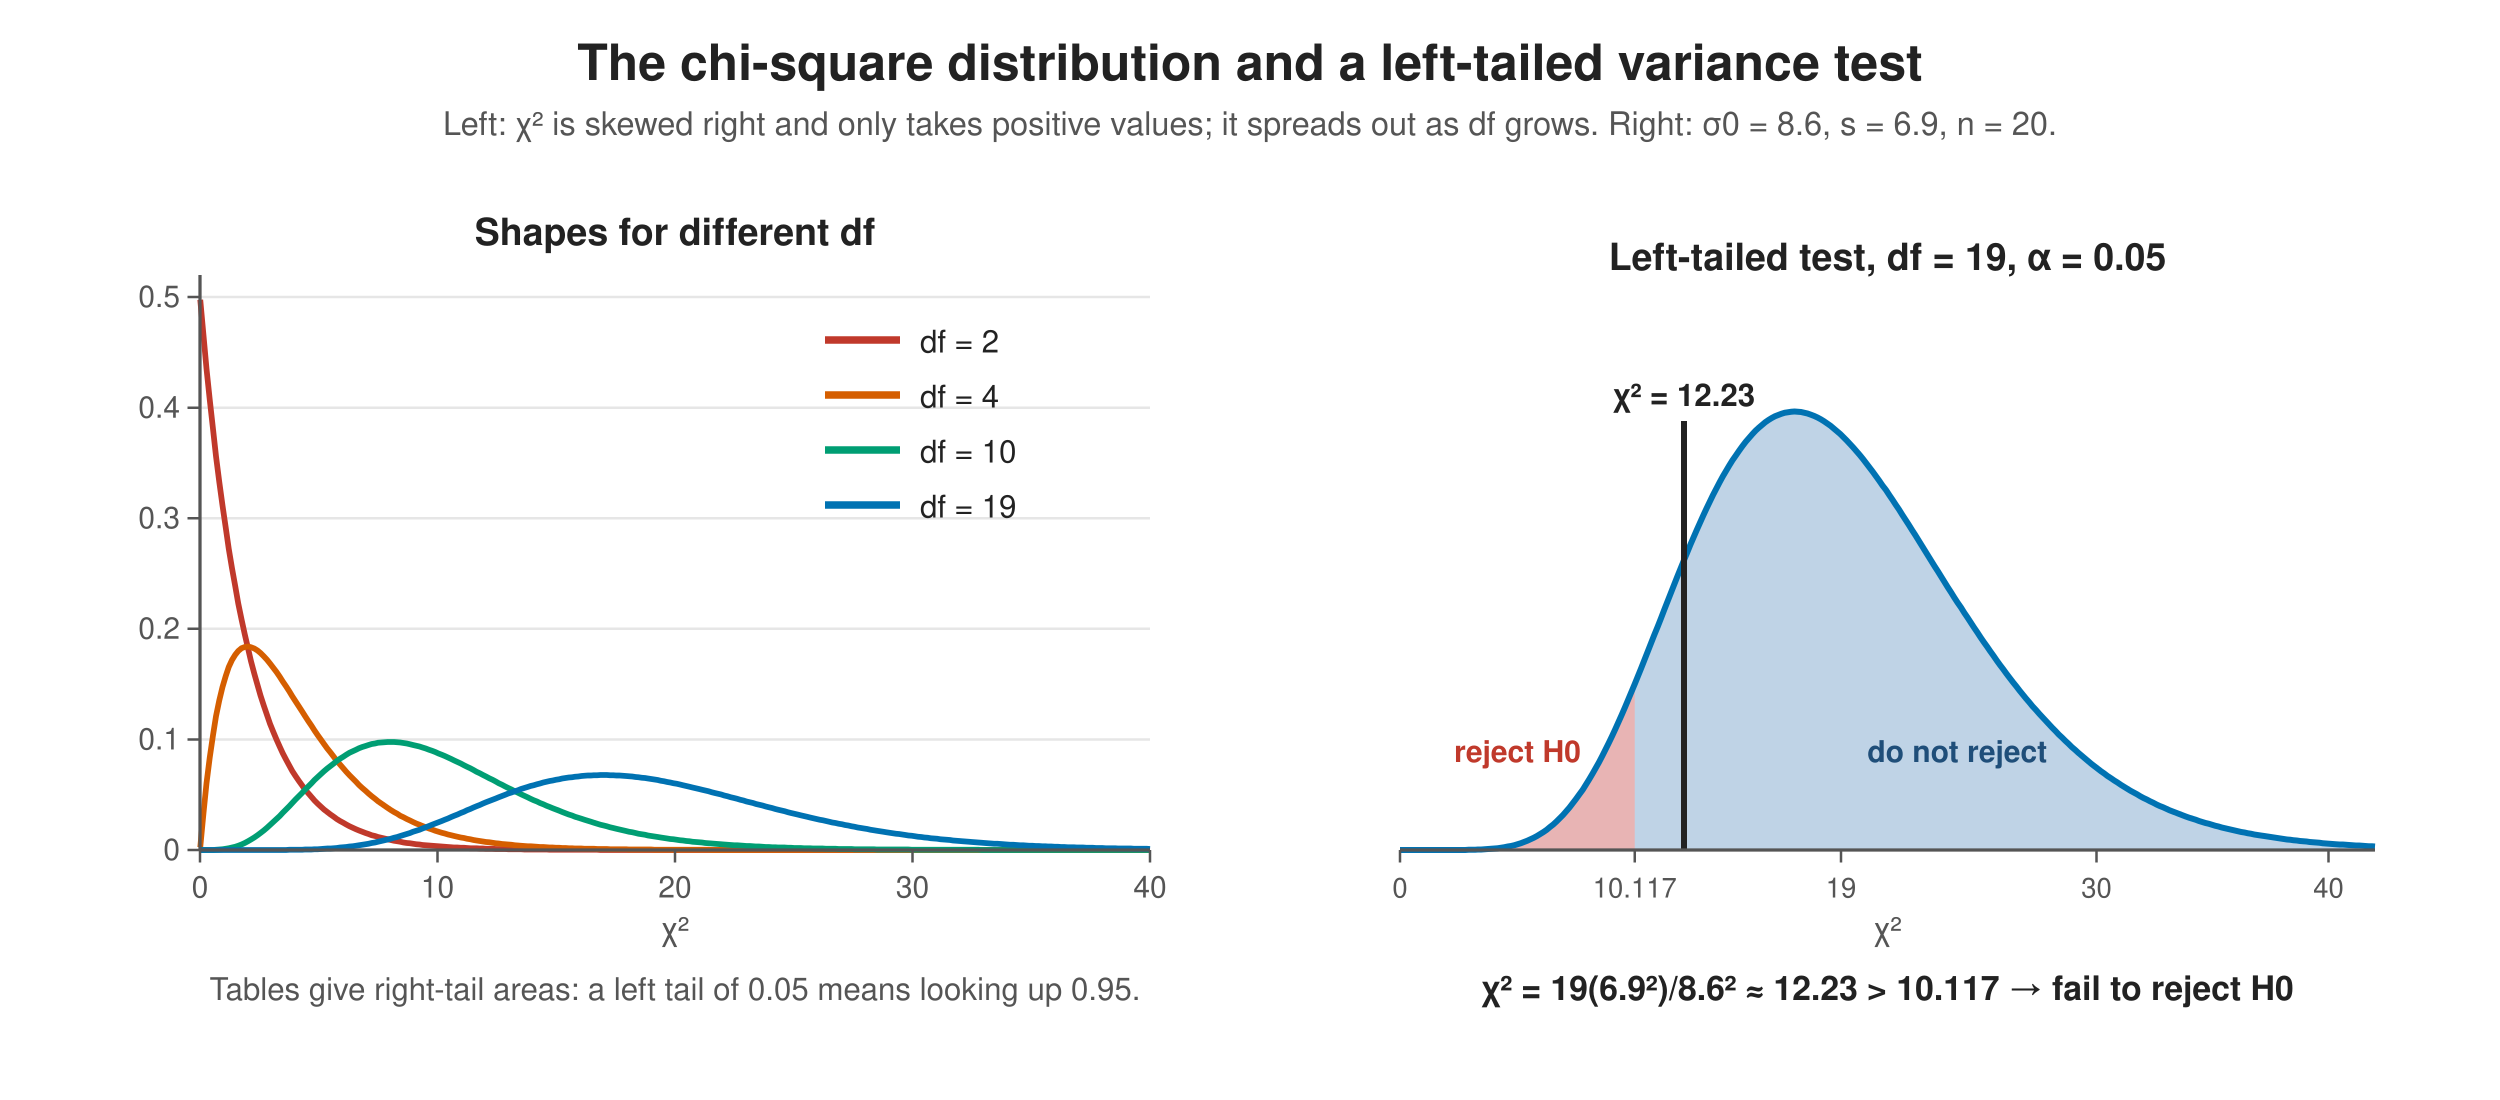
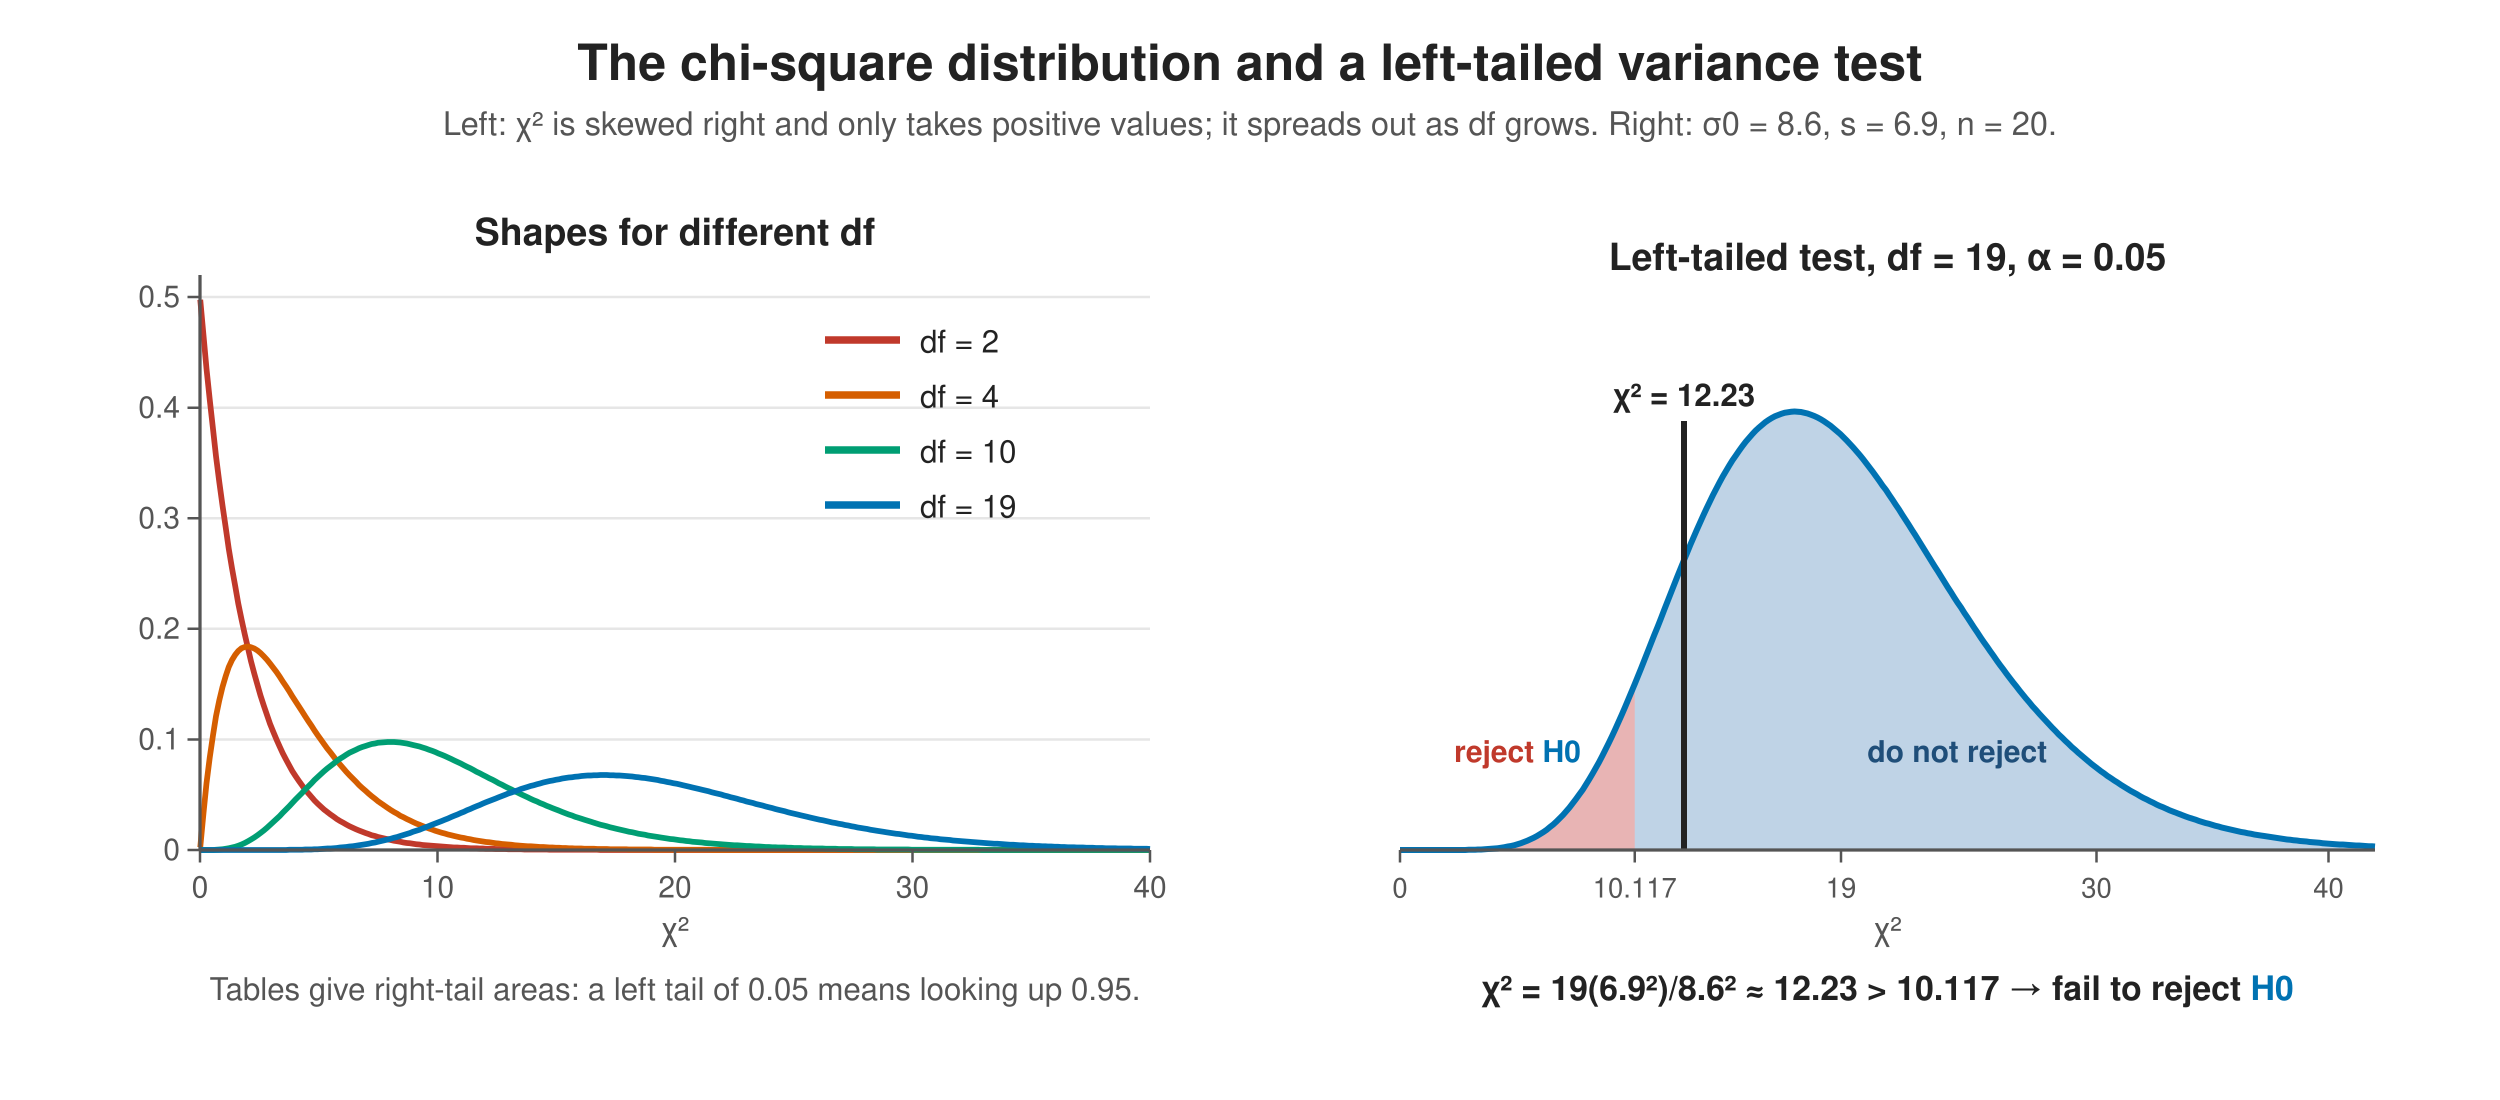
<svg xmlns="http://www.w3.org/2000/svg" width="1000" height="440" viewBox="0 0 1000 440" font-family="Helvetica, Arial, sans-serif">
  <rect width="100%" height="100%" fill="#ffffff" />
  <text x="500.0" y="32.0" font-size="20" fill="#222222" text-anchor="middle" font-weight="bold">The chi-square distribution and a left-tailed variance test</text>
  <text x="500.0" y="54.0" font-size="13" fill="#555555" text-anchor="middle">Left: χ² is skewed right and only takes positive values; it spreads out as df grows. Right: σ0 = 8.6, s = 6.9, n = 20.</text>
  <line x1="80.0" y1="340.0" x2="460.0" y2="340.0" stroke="#E6E6E6" stroke-width="1" fill="none" />
  <line x1="80.0" y1="295.8" x2="460.0" y2="295.8" stroke="#E6E6E6" stroke-width="1" fill="none" />
  <line x1="80.0" y1="251.5" x2="460.0" y2="251.5" stroke="#E6E6E6" stroke-width="1" fill="none" />
  <line x1="80.0" y1="207.3" x2="460.0" y2="207.3" stroke="#E6E6E6" stroke-width="1" fill="none" />
  <line x1="80.0" y1="163.1" x2="460.0" y2="163.1" stroke="#E6E6E6" stroke-width="1" fill="none" />
  <line x1="80.0" y1="118.8" x2="460.0" y2="118.8" stroke="#E6E6E6" stroke-width="1" fill="none" />
  <text x="270.0" y="98.0" font-size="15" fill="#222222" text-anchor="middle" font-weight="bold">Shapes for different df</text>
  <polyline points="80.1,119.9 81.4,134.2 82.6,147.5 83.9,159.9 85.2,171.6 86.4,182.5 87.7,192.7 89.0,202.2 90.3,211.1 91.5,219.5 92.8,227.3 94.1,234.5 95.3,241.4 96.6,247.7 97.9,253.7 99.2,259.3 100.4,264.5 101.7,269.4 103.0,274.0 104.2,278.2 105.5,282.2 106.8,286.0 108.0,289.5 109.3,292.7 110.6,295.8 111.9,298.7 113.1,301.3 114.4,303.8 115.7,306.2 116.9,308.4 118.2,310.4 119.5,312.3 120.8,314.1 122.0,315.8 123.3,317.3 124.6,318.8 125.8,320.2 127.1,321.5 128.4,322.7 129.6,323.8 130.9,324.8 132.2,325.8 133.5,326.7 134.7,327.6 136.0,328.4 137.3,329.1 138.5,329.8 139.8,330.5 141.1,331.1 142.4,331.7 143.6,332.2 144.9,332.7 146.2,333.2 147.4,333.6 148.7,334.1 150.0,334.4 151.2,334.8 152.5,335.1 153.8,335.4 155.1,335.7 156.3,336.0 157.6,336.3 158.9,336.5 160.1,336.7 161.4,337.0 162.7,337.2 164.0,337.3 165.2,337.5 166.5,337.7 167.8,337.8 169.0,338.0 170.3,338.1 171.6,338.2 172.8,338.3 174.1,338.4 175.4,338.5 176.7,338.6 177.9,338.7 179.2,338.8 180.5,338.9 181.7,339.0 183.0,339.0 184.3,339.1 185.6,339.1 186.8,339.2 188.1,339.3 189.4,339.3 190.6,339.3 191.9,339.4 193.2,339.4 194.4,339.5 195.7,339.5 197.0,339.5 198.3,339.6 199.5,339.6 200.8,339.6 202.1,339.6 203.3,339.7 204.6,339.7 205.9,339.7 207.2,339.7 208.4,339.7 209.7,339.8 211.0,339.8 212.2,339.8 213.5,339.8 214.8,339.8 216.0,339.8 217.3,339.8 218.6,339.8 219.9,339.9 221.1,339.9 222.4,339.9 223.7,339.9 224.9,339.9 226.2,339.9 227.5,339.9 228.8,339.9 230.0,339.9 231.3,339.9 232.6,339.9 233.8,339.9 235.1,339.9 236.4,339.9 237.6,339.9 238.9,339.9 240.2,340.0 241.5,340.0 242.7,340.0 244.0,340.0 245.3,340.0 246.5,340.0 247.8,340.0 249.1,340.0 250.4,340.0 251.6,340.0 252.9,340.0 254.2,340.0 255.4,340.0 256.7,340.0 258.0,340.0 259.2,340.0 260.5,340.0 261.8,340.0 263.1,340.0 264.3,340.0 265.6,340.0 266.9,340.0 268.1,340.0 269.4,340.0 270.7,340.0 272.0,340.0 273.2,340.0 274.5,340.0 275.8,340.0 277.0,340.0 278.3,340.0 279.6,340.0 280.8,340.0 282.1,340.0 283.4,340.0 284.7,340.0 285.9,340.0 287.2,340.0 288.5,340.0 289.7,340.0 291.0,340.0 292.3,340.0 293.6,340.0 294.8,340.0 296.1,340.0 297.4,340.0 298.6,340.0 299.9,340.0 301.2,340.0 302.4,340.0 303.7,340.0 305.0,340.0 306.3,340.0 307.5,340.0 308.8,340.0 310.1,340.0 311.3,340.0 312.6,340.0 313.9,340.0 315.2,340.0 316.4,340.0 317.7,340.0 319.0,340.0 320.2,340.0 321.5,340.0 322.8,340.0 324.0,340.0 325.3,340.0 326.6,340.0 327.9,340.0 329.1,340.0 330.4,340.0 331.7,340.0 332.9,340.0 334.2,340.0 335.5,340.0 336.8,340.0 338.0,340.0 339.3,340.0 340.6,340.0 341.8,340.0 343.1,340.0 344.4,340.0 345.6,340.0 346.9,340.0 348.2,340.0 349.5,340.0 350.7,340.0 352.0,340.0 353.3,340.0 354.5,340.0 355.8,340.0 357.1,340.0 358.4,340.0 359.6,340.0 360.9,340.0 362.2,340.0 363.4,340.0 364.7,340.0 366.0,340.0 367.2,340.0 368.5,340.0 369.8,340.0 371.1,340.0 372.3,340.0 373.6,340.0 374.9,340.0 376.1,340.0 377.4,340.0 378.7,340.0 380.0,340.0 381.2,340.0 382.5,340.0 383.8,340.0 385.0,340.0 386.3,340.0 387.6,340.0 388.8,340.0 390.1,340.0 391.4,340.0 392.7,340.0 393.9,340.0 395.2,340.0 396.5,340.0 397.7,340.0 399.0,340.0 400.3,340.0 401.6,340.0 402.8,340.0 404.1,340.0 405.4,340.0 406.6,340.0 407.9,340.0 409.2,340.0 410.4,340.0 411.7,340.0 413.0,340.0 414.3,340.0 415.5,340.0 416.8,340.0 418.1,340.0 419.3,340.0 420.6,340.0 421.9,340.0 423.2,340.0 424.4,340.0 425.7,340.0 427.0,340.0 428.2,340.0 429.5,340.0 430.8,340.0 432.0,340.0 433.3,340.0 434.6,340.0 435.9,340.0 437.1,340.0 438.4,340.0 439.7,340.0 440.9,340.0 442.2,340.0 443.5,340.0 444.8,340.0 446.0,340.0 447.3,340.0 448.6,340.0 449.8,340.0 451.1,340.0 452.4,340.0 453.6,340.0 454.9,340.0 456.2,340.0 457.5,340.0 458.7,340.0 460.0,340.0" stroke="#C0392B" stroke-width="2.3" fill="none" />
  <polyline points="80.1,338.9 81.4,325.2 82.6,313.3 83.9,303.0 85.2,294.1 86.4,286.5 87.7,280.2 89.0,274.8 90.3,270.4 91.5,266.8 92.8,264.0 94.1,261.9 95.3,260.4 96.6,259.3 97.9,258.8 99.2,258.6 100.4,258.9 101.7,259.4 103.0,260.2 104.2,261.2 105.5,262.5 106.8,263.9 108.0,265.4 109.3,267.1 110.6,268.8 111.9,270.7 113.1,272.6 114.4,274.5 115.7,276.5 116.9,278.5 118.2,280.5 119.5,282.5 120.8,284.5 122.0,286.4 123.3,288.4 124.6,290.3 125.8,292.2 127.1,294.1 128.4,295.9 129.6,297.6 130.9,299.4 132.2,301.0 133.5,302.7 134.7,304.3 136.0,305.8 137.3,307.3 138.5,308.7 139.8,310.1 141.1,311.4 142.4,312.7 143.6,314.0 144.9,315.2 146.2,316.3 147.4,317.4 148.7,318.5 150.0,319.5 151.2,320.5 152.5,321.4 153.8,322.3 155.1,323.2 156.3,324.0 157.6,324.8 158.9,325.5 160.1,326.3 161.4,326.9 162.7,327.6 164.0,328.2 165.2,328.8 166.5,329.4 167.8,329.9 169.0,330.4 170.3,330.9 171.6,331.4 172.8,331.8 174.1,332.3 175.4,332.7 176.7,333.1 177.9,333.4 179.2,333.8 180.5,334.1 181.7,334.4 183.0,334.7 184.3,335.0 185.6,335.2 186.8,335.5 188.1,335.7 189.4,336.0 190.6,336.2 191.9,336.4 193.2,336.6 194.4,336.8 195.7,336.9 197.0,337.1 198.3,337.3 199.5,337.4 200.8,337.6 202.1,337.7 203.3,337.8 204.6,337.9 205.9,338.1 207.2,338.2 208.4,338.3 209.7,338.4 211.0,338.5 212.2,338.5 213.5,338.6 214.8,338.7 216.0,338.8 217.3,338.8 218.6,338.9 219.9,339.0 221.1,339.0 222.4,339.1 223.7,339.1 224.9,339.2 226.2,339.2 227.5,339.3 228.8,339.3 230.0,339.4 231.3,339.4 232.6,339.4 233.8,339.5 235.1,339.5 236.4,339.5 237.6,339.5 238.9,339.6 240.2,339.6 241.5,339.6 242.7,339.6 244.0,339.7 245.3,339.7 246.5,339.7 247.8,339.7 249.1,339.7 250.4,339.7 251.6,339.8 252.9,339.8 254.2,339.8 255.4,339.8 256.7,339.8 258.0,339.8 259.2,339.8 260.5,339.8 261.8,339.9 263.1,339.9 264.3,339.9 265.6,339.9 266.9,339.9 268.1,339.9 269.4,339.9 270.7,339.9 272.0,339.9 273.2,339.9 274.5,339.9 275.8,339.9 277.0,339.9 278.3,339.9 279.6,339.9 280.8,339.9 282.1,339.9 283.4,339.9 284.7,340.0 285.9,340.0 287.2,340.0 288.5,340.0 289.7,340.0 291.0,340.0 292.3,340.0 293.6,340.0 294.8,340.0 296.1,340.0 297.4,340.0 298.6,340.0 299.9,340.0 301.2,340.0 302.4,340.0 303.7,340.0 305.0,340.0 306.3,340.0 307.5,340.0 308.8,340.0 310.1,340.0 311.3,340.0 312.6,340.0 313.9,340.0 315.2,340.0 316.4,340.0 317.7,340.0 319.0,340.0 320.2,340.0 321.5,340.0 322.8,340.0 324.0,340.0 325.3,340.0 326.6,340.0 327.9,340.0 329.1,340.0 330.4,340.0 331.7,340.0 332.9,340.0 334.2,340.0 335.5,340.0 336.8,340.0 338.0,340.0 339.3,340.0 340.6,340.0 341.8,340.0 343.1,340.0 344.4,340.0 345.6,340.0 346.9,340.0 348.2,340.0 349.5,340.0 350.7,340.0 352.0,340.0 353.3,340.0 354.5,340.0 355.8,340.0 357.1,340.0 358.4,340.0 359.6,340.0 360.9,340.0 362.2,340.0 363.4,340.0 364.7,340.0 366.0,340.0 367.2,340.0 368.5,340.0 369.8,340.0 371.1,340.0 372.3,340.0 373.6,340.0 374.9,340.0 376.1,340.0 377.4,340.0 378.7,340.0 380.0,340.0 381.2,340.0 382.5,340.0 383.8,340.0 385.0,340.0 386.3,340.0 387.6,340.0 388.8,340.0 390.1,340.0 391.4,340.0 392.7,340.0 393.9,340.0 395.2,340.0 396.5,340.0 397.7,340.0 399.0,340.0 400.3,340.0 401.6,340.0 402.8,340.0 404.1,340.0 405.4,340.0 406.6,340.0 407.9,340.0 409.2,340.0 410.4,340.0 411.7,340.0 413.0,340.0 414.3,340.0 415.5,340.0 416.8,340.0 418.1,340.0 419.3,340.0 420.6,340.0 421.9,340.0 423.2,340.0 424.4,340.0 425.7,340.0 427.0,340.0 428.2,340.0 429.5,340.0 430.8,340.0 432.0,340.0 433.3,340.0 434.6,340.0 435.9,340.0 437.1,340.0 438.4,340.0 439.7,340.0 440.9,340.0 442.2,340.0 443.5,340.0 444.8,340.0 446.0,340.0 447.3,340.0 448.6,340.0 449.8,340.0 451.1,340.0 452.4,340.0 453.6,340.0 454.9,340.0 456.2,340.0 457.5,340.0 458.7,340.0 460.0,340.0" stroke="#D55E00" stroke-width="2.3" fill="none" />
  <polyline points="80.1,340.0 81.4,340.0 82.6,340.0 83.9,340.0 85.2,340.0 86.4,339.9 87.7,339.8 89.0,339.7 90.3,339.5 91.5,339.3 92.8,339.0 94.1,338.7 95.3,338.3 96.6,337.8 97.9,337.2 99.2,336.5 100.4,335.8 101.7,335.0 103.0,334.1 104.2,333.2 105.5,332.2 106.8,331.1 108.0,330.0 109.3,328.8 110.6,327.6 111.9,326.4 113.1,325.1 114.4,323.8 115.7,322.5 116.9,321.2 118.2,319.8 119.5,318.5 120.8,317.2 122.0,315.9 123.3,314.6 124.6,313.3 125.8,312.0 127.1,310.8 128.4,309.6 129.6,308.5 130.9,307.4 132.2,306.4 133.5,305.4 134.7,304.4 136.0,303.5 137.3,302.7 138.5,301.9 139.8,301.1 141.1,300.5 142.4,299.9 143.6,299.3 144.9,298.8 146.2,298.4 147.4,298.0 148.7,297.6 150.0,297.4 151.2,297.1 152.5,297.0 153.8,296.9 155.1,296.8 156.3,296.8 157.6,296.8 158.9,296.9 160.1,297.0 161.4,297.2 162.7,297.4 164.0,297.7 165.2,298.0 166.5,298.3 167.8,298.6 169.0,299.0 170.3,299.4 171.6,299.9 172.8,300.3 174.1,300.8 175.4,301.4 176.7,301.9 177.9,302.4 179.2,303.0 180.5,303.6 181.7,304.2 183.0,304.8 184.3,305.4 185.6,306.1 186.8,306.7 188.1,307.3 189.4,308.0 190.6,308.7 191.9,309.3 193.2,310.0 194.4,310.6 195.7,311.3 197.0,311.9 198.3,312.6 199.5,313.3 200.8,313.9 202.1,314.6 203.3,315.2 204.6,315.8 205.9,316.5 207.2,317.1 208.4,317.7 209.7,318.3 211.0,318.9 212.2,319.5 213.5,320.1 214.8,320.6 216.0,321.2 217.3,321.7 218.6,322.3 219.9,322.8 221.1,323.3 222.4,323.8 223.7,324.3 224.9,324.8 226.2,325.3 227.5,325.8 228.8,326.2 230.0,326.7 231.3,327.1 232.6,327.5 233.8,327.9 235.1,328.3 236.4,328.7 237.6,329.1 238.9,329.5 240.2,329.9 241.5,330.2 242.7,330.5 244.0,330.9 245.3,331.2 246.5,331.5 247.8,331.8 249.1,332.1 250.4,332.4 251.6,332.7 252.9,332.9 254.2,333.2 255.4,333.5 256.7,333.7 258.0,333.9 259.2,334.2 260.5,334.4 261.8,334.6 263.1,334.8 264.3,335.0 265.6,335.2 266.9,335.4 268.1,335.6 269.4,335.7 270.7,335.9 272.0,336.1 273.2,336.2 274.5,336.4 275.8,336.5 277.0,336.7 278.3,336.8 279.6,336.9 280.8,337.0 282.1,337.2 283.4,337.3 284.7,337.4 285.9,337.5 287.2,337.6 288.5,337.7 289.7,337.8 291.0,337.9 292.3,338.0 293.6,338.1 294.8,338.1 296.1,338.2 297.4,338.3 298.6,338.4 299.9,338.4 301.2,338.5 302.4,338.6 303.7,338.6 305.0,338.7 306.3,338.8 307.5,338.8 308.8,338.9 310.1,338.9 311.3,339.0 312.6,339.0 313.9,339.0 315.2,339.1 316.4,339.1 317.7,339.2 319.0,339.2 320.2,339.2 321.5,339.3 322.8,339.3 324.0,339.3 325.3,339.4 326.6,339.4 327.9,339.4 329.1,339.4 330.4,339.5 331.7,339.5 332.9,339.5 334.2,339.5 335.5,339.6 336.8,339.6 338.0,339.6 339.3,339.6 340.6,339.6 341.8,339.7 343.1,339.7 344.4,339.7 345.6,339.7 346.9,339.7 348.2,339.7 349.5,339.7 350.7,339.8 352.0,339.8 353.3,339.8 354.5,339.8 355.8,339.8 357.1,339.8 358.4,339.8 359.6,339.8 360.9,339.8 362.2,339.8 363.4,339.8 364.7,339.9 366.0,339.9 367.2,339.9 368.5,339.9 369.8,339.9 371.1,339.9 372.3,339.9 373.6,339.9 374.9,339.9 376.1,339.9 377.4,339.9 378.7,339.9 380.0,339.9 381.2,339.9 382.5,339.9 383.8,339.9 385.0,339.9 386.3,339.9 387.6,339.9 388.8,339.9 390.1,339.9 391.4,339.9 392.7,340.0 393.9,340.0 395.2,340.0 396.5,340.0 397.7,340.0 399.0,340.0 400.3,340.0 401.6,340.0 402.8,340.0 404.1,340.0 405.4,340.0 406.6,340.0 407.9,340.0 409.2,340.0 410.4,340.0 411.7,340.0 413.0,340.0 414.3,340.0 415.5,340.0 416.8,340.0 418.1,340.0 419.3,340.0 420.6,340.0 421.9,340.0 423.2,340.0 424.4,340.0 425.7,340.0 427.0,340.0 428.2,340.0 429.5,340.0 430.8,340.0 432.0,340.0 433.3,340.0 434.6,340.0 435.9,340.0 437.1,340.0 438.4,340.0 439.7,340.0 440.9,340.0 442.2,340.0 443.5,340.0 444.8,340.0 446.0,340.0 447.3,340.0 448.6,340.0 449.8,340.0 451.1,340.0 452.4,340.0 453.6,340.0 454.9,340.0 456.2,340.0 457.5,340.0 458.7,340.0 460.0,340.0" stroke="#009E73" stroke-width="2.3" fill="none" />
  <polyline points="80.1,340.0 81.4,340.0 82.6,340.0 83.9,340.0 85.2,340.0 86.4,340.0 87.7,340.0 89.0,340.0 90.3,340.0 91.5,340.0 92.8,340.0 94.1,340.0 95.3,340.0 96.6,340.0 97.9,340.0 99.2,340.0 100.4,340.0 101.7,340.0 103.0,340.0 104.2,340.0 105.5,340.0 106.8,340.0 108.0,340.0 109.3,340.0 110.6,340.0 111.9,340.0 113.1,340.0 114.4,340.0 115.7,339.9 116.9,339.9 118.2,339.9 119.5,339.9 120.8,339.9 122.0,339.8 123.3,339.8 124.6,339.8 125.8,339.7 127.1,339.7 128.4,339.6 129.6,339.5 130.9,339.4 132.2,339.4 133.5,339.3 134.7,339.2 136.0,339.0 137.3,338.9 138.5,338.8 139.8,338.6 141.1,338.5 142.4,338.3 143.6,338.1 144.9,337.9 146.2,337.7 147.4,337.5 148.7,337.2 150.0,337.0 151.2,336.7 152.5,336.4 153.8,336.1 155.1,335.8 156.3,335.5 157.6,335.1 158.9,334.8 160.1,334.4 161.4,334.0 162.7,333.6 164.0,333.2 165.2,332.7 166.5,332.3 167.8,331.9 169.0,331.4 170.3,330.9 171.6,330.4 172.8,329.9 174.1,329.4 175.4,328.9 176.7,328.4 177.9,327.9 179.2,327.4 180.5,326.8 181.7,326.3 183.0,325.8 184.3,325.2 185.6,324.7 186.8,324.1 188.1,323.6 189.4,323.0 190.6,322.5 191.9,322.0 193.2,321.4 194.4,320.9 195.7,320.4 197.0,319.9 198.3,319.4 199.5,318.9 200.8,318.4 202.1,317.9 203.3,317.4 204.6,317.0 205.9,316.5 207.2,316.1 208.4,315.6 209.7,315.2 211.0,314.8 212.2,314.4 213.5,314.1 214.8,313.7 216.0,313.4 217.3,313.0 218.6,312.7 219.9,312.4 221.1,312.2 222.4,311.9 223.7,311.7 224.9,311.4 226.2,311.2 227.5,311.0 228.8,310.9 230.0,310.7 231.3,310.6 232.6,310.4 233.8,310.3 235.1,310.2 236.4,310.2 237.6,310.1 238.9,310.1 240.2,310.0 241.5,310.0 242.7,310.0 244.0,310.1 245.3,310.1 246.5,310.2 247.8,310.2 249.1,310.3 250.4,310.4 251.6,310.5 252.9,310.6 254.2,310.8 255.4,310.9 256.7,311.1 258.0,311.2 259.2,311.4 260.5,311.6 261.8,311.8 263.1,312.0 264.3,312.3 265.6,312.5 266.9,312.8 268.1,313.0 269.4,313.3 270.7,313.5 272.0,313.8 273.2,314.1 274.5,314.4 275.8,314.7 277.0,315.0 278.3,315.3 279.6,315.6 280.8,315.9 282.1,316.2 283.4,316.5 284.7,316.9 285.9,317.2 287.2,317.5 288.5,317.8 289.7,318.2 291.0,318.5 292.3,318.9 293.6,319.2 294.8,319.5 296.1,319.9 297.4,320.2 298.6,320.6 299.9,320.9 301.2,321.2 302.4,321.6 303.7,321.9 305.0,322.2 306.3,322.6 307.5,322.9 308.8,323.2 310.1,323.6 311.3,323.9 312.6,324.2 313.9,324.5 315.2,324.9 316.4,325.2 317.7,325.5 319.0,325.8 320.2,326.1 321.5,326.4 322.8,326.7 324.0,327.0 325.3,327.3 326.6,327.6 327.9,327.9 329.1,328.1 330.4,328.4 331.7,328.7 332.9,329.0 334.2,329.2 335.5,329.5 336.8,329.7 338.0,330.0 339.3,330.2 340.6,330.5 341.8,330.7 343.1,331.0 344.4,331.2 345.6,331.4 346.9,331.6 348.2,331.9 349.5,332.1 350.7,332.3 352.0,332.5 353.3,332.7 354.5,332.9 355.8,333.1 357.1,333.3 358.4,333.5 359.6,333.6 360.9,333.8 362.2,334.0 363.4,334.2 364.7,334.3 366.0,334.5 367.2,334.7 368.5,334.8 369.8,335.0 371.1,335.1 372.3,335.3 373.6,335.4 374.9,335.5 376.1,335.7 377.4,335.8 378.7,335.9 380.0,336.0 381.2,336.2 382.5,336.3 383.8,336.4 385.0,336.5 386.3,336.6 387.6,336.7 388.8,336.8 390.1,336.9 391.4,337.0 392.7,337.1 393.9,337.2 395.2,337.3 396.5,337.4 397.7,337.5 399.0,337.5 400.3,337.6 401.6,337.7 402.8,337.8 404.1,337.9 405.4,337.9 406.6,338.0 407.9,338.1 409.2,338.1 410.4,338.2 411.7,338.3 413.0,338.3 414.3,338.4 415.5,338.4 416.8,338.5 418.1,338.5 419.3,338.6 420.6,338.6 421.9,338.7 423.2,338.7 424.4,338.8 425.7,338.8 427.0,338.9 428.2,338.9 429.5,338.9 430.8,339.0 432.0,339.0 433.3,339.0 434.6,339.1 435.9,339.1 437.1,339.1 438.4,339.2 439.7,339.2 440.9,339.2 442.2,339.3 443.5,339.3 444.8,339.3 446.0,339.3 447.3,339.4 448.6,339.4 449.8,339.4 451.1,339.4 452.4,339.4 453.6,339.5 454.9,339.5 456.2,339.5 457.5,339.5 458.7,339.5 460.0,339.6" stroke="#0072B2" stroke-width="2.3" fill="none" />
  <line x1="330.0" y1="136.0" x2="360.0" y2="136.0" stroke="#C0392B" stroke-width="3" fill="none" />
  <text x="368.0" y="141.0" font-size="12.5" fill="#222222" text-anchor="start">df = 2</text>
  <line x1="330.0" y1="158.0" x2="360.0" y2="158.0" stroke="#D55E00" stroke-width="3" fill="none" />
  <text x="368.0" y="163.0" font-size="12.5" fill="#222222" text-anchor="start">df = 4</text>
  <line x1="330.0" y1="180.0" x2="360.0" y2="180.0" stroke="#009E73" stroke-width="3" fill="none" />
  <text x="368.0" y="185.0" font-size="12.5" fill="#222222" text-anchor="start">df = 10</text>
  <line x1="330.0" y1="202.0" x2="360.0" y2="202.0" stroke="#0072B2" stroke-width="3" fill="none" />
  <text x="368.0" y="207.0" font-size="12.5" fill="#222222" text-anchor="start">df = 19</text>
  <line x1="80.0" y1="340.0" x2="460.0" y2="340.0" stroke="#555555" stroke-width="1.3" fill="none" />
  <line x1="80.0" y1="110.0" x2="80.0" y2="340.0" stroke="#555555" stroke-width="1.3" fill="none" />
  <line x1="80.0" y1="340.0" x2="80.0" y2="345.0" stroke="#555555" stroke-width="1" fill="none" />
  <text x="80.0" y="359.0" font-size="12" fill="#555555" text-anchor="middle">0</text>
  <line x1="175.0" y1="340.0" x2="175.0" y2="345.0" stroke="#555555" stroke-width="1" fill="none" />
  <text x="175.0" y="359.0" font-size="12" fill="#555555" text-anchor="middle">10</text>
  <line x1="270.0" y1="340.0" x2="270.0" y2="345.0" stroke="#555555" stroke-width="1" fill="none" />
  <text x="270.0" y="359.0" font-size="12" fill="#555555" text-anchor="middle">20</text>
  <line x1="365.0" y1="340.0" x2="365.0" y2="345.0" stroke="#555555" stroke-width="1" fill="none" />
  <text x="365.0" y="359.0" font-size="12" fill="#555555" text-anchor="middle">30</text>
  <line x1="460.0" y1="340.0" x2="460.0" y2="345.0" stroke="#555555" stroke-width="1" fill="none" />
  <text x="460.0" y="359.0" font-size="12" fill="#555555" text-anchor="middle">40</text>
  <line x1="75.0" y1="340.0" x2="80.0" y2="340.0" stroke="#555555" stroke-width="1" fill="none" />
  <text x="72.0" y="344.0" font-size="12" fill="#555555" text-anchor="end">0</text>
  <line x1="75.0" y1="295.8" x2="80.0" y2="295.8" stroke="#555555" stroke-width="1" fill="none" />
  <text x="72.0" y="299.8" font-size="12" fill="#555555" text-anchor="end">0.1</text>
  <line x1="75.0" y1="251.5" x2="80.0" y2="251.5" stroke="#555555" stroke-width="1" fill="none" />
  <text x="72.0" y="255.5" font-size="12" fill="#555555" text-anchor="end">0.2</text>
  <line x1="75.0" y1="207.3" x2="80.0" y2="207.3" stroke="#555555" stroke-width="1" fill="none" />
  <text x="72.0" y="211.3" font-size="12" fill="#555555" text-anchor="end">0.3</text>
  <line x1="75.0" y1="163.1" x2="80.0" y2="163.1" stroke="#555555" stroke-width="1" fill="none" />
  <text x="72.0" y="167.1" font-size="12" fill="#555555" text-anchor="end">0.4</text>
  <line x1="75.0" y1="118.8" x2="80.0" y2="118.8" stroke="#555555" stroke-width="1" fill="none" />
  <text x="72.0" y="122.8" font-size="12" fill="#555555" text-anchor="end">0.5</text>
  <text x="270.0" y="376.0" font-size="13" fill="#555555" text-anchor="middle">χ²</text>
  <text x="755.0" y="108.0" font-size="15" fill="#222222" text-anchor="middle" font-weight="bold">Left-tailed test, df = 19, α = 0.05</text>
  <polygon points="560.0,340.0 560.0,340.0 561.3,340.0 562.6,340.0 563.9,340.0 565.2,340.0 566.5,340.0 567.8,340.0 569.1,340.0 570.4,340.0 571.7,340.0 573.1,340.0 574.4,340.0 575.7,340.0 577.0,340.0 578.3,340.0 579.6,340.0 580.9,340.0 582.2,340.0 583.5,340.0 584.8,340.0 586.1,340.0 587.4,339.9 588.7,339.9 590.0,339.9 591.3,339.8 592.6,339.8 593.9,339.7 595.2,339.6 596.5,339.5 597.8,339.4 599.1,339.3 600.4,339.1 601.7,338.9 603.1,338.6 604.4,338.4 605.7,338.1 607.0,337.7 608.3,337.3 609.6,336.8 610.9,336.3 612.2,335.7 613.5,335.1 614.8,334.4 616.1,333.6 617.4,332.8 618.7,331.9 620.0,330.8 621.3,329.8 622.6,328.6 623.9,327.3 625.2,326.0 626.5,324.5 627.8,323.0 629.1,321.3 630.4,319.6 631.7,317.8 633.1,315.9 634.4,313.8 635.7,311.7 637.0,309.5 638.3,307.2 639.6,304.9 640.9,302.4 642.2,299.8 643.5,297.2 644.8,294.5 646.1,291.7 647.4,288.8 648.7,285.9 650.0,282.9 651.3,279.8 652.6,276.7 653.9,273.6 655.2,270.4 656.5,267.2 657.8,263.9 659.1,260.6 660.4,257.3 661.7,254.0 663.1,250.6 664.4,247.3 665.7,243.9 667.0,240.6 668.3,237.3 669.6,234.0 670.9,230.7 672.2,227.5 673.5,224.3 674.8,221.2 676.1,218.0 677.4,215.0 678.7,212.0 680.0,209.1 681.3,206.2 682.6,203.4 683.9,200.7 685.2,198.0 686.5,195.5 687.8,193.0 689.1,190.6 690.4,188.4 691.7,186.2 693.0,184.1 694.4,182.1 695.7,180.2 697.0,178.4 698.3,176.7 699.6,175.2 700.9,173.7 702.2,172.3 703.5,171.1 704.8,170.0 706.1,168.9 707.4,168.0 708.7,167.2 710.0,166.5 711.3,166.0 712.6,165.5 713.9,165.1 715.2,164.9 716.5,164.7 717.8,164.6 719.1,164.7 720.4,164.8 721.7,165.1 723.0,165.4 724.4,165.9 725.7,166.4 727.0,167.0 728.3,167.7 729.6,168.5 730.9,169.4 732.2,170.3 733.5,171.4 734.8,172.5 736.1,173.6 737.4,174.9 738.7,176.2 740.0,177.6 741.3,179.0 742.6,180.5 743.9,182.0 745.2,183.6 746.5,185.3 747.8,187.0 749.1,188.7 750.4,190.5 751.7,192.3 753.0,194.2 754.4,196.0 755.7,198.0 757.0,199.9 758.3,201.9 759.6,203.8 760.9,205.9 762.2,207.9 763.5,209.9 764.8,212.0 766.1,214.0 767.4,216.1 768.7,218.2 770.0,220.3 771.3,222.4 772.6,224.5 773.9,226.6 775.2,228.6 776.5,230.7 777.8,232.8 779.1,234.9 780.4,236.9 781.7,239.0 783.0,241.0 784.4,243.0 785.7,245.1 787.0,247.0 788.3,249.0 789.6,251.0 790.9,252.9 792.2,254.9 793.5,256.8 794.8,258.6 796.1,260.5 797.4,262.3 798.7,264.2 800.0,266.0 801.3,267.7 802.6,269.5 803.9,271.2 805.2,272.9 806.5,274.5 807.8,276.2 809.1,277.8 810.4,279.4 811.7,280.9 813.0,282.5 814.4,284.0 815.7,285.5 817.0,286.9 818.3,288.3 819.6,289.7 820.9,291.1 822.2,292.4 823.5,293.8 824.8,295.0 826.1,296.3 827.4,297.5 828.7,298.8 830.0,299.9 831.3,301.1 832.6,302.2 833.9,303.3 835.2,304.4 836.5,305.5 837.8,306.5 839.1,307.5 840.4,308.5 841.7,309.4 843.0,310.4 844.4,311.3 845.7,312.2 847.0,313.0 848.3,313.9 849.6,314.7 850.9,315.5 852.2,316.3 853.5,317.0 854.8,317.7 856.1,318.5 857.4,319.2 858.7,319.8 860.0,320.5 861.3,321.1 862.6,321.8 863.9,322.4 865.2,322.9 866.5,323.5 867.8,324.1 869.1,324.6 870.4,325.1 871.7,325.6 873.0,326.1 874.3,326.6 875.7,327.1 877.0,327.5 878.3,327.9 879.6,328.4 880.9,328.8 882.2,329.2 883.5,329.5 884.8,329.9 886.1,330.3 887.4,330.6 888.7,331.0 890.0,331.3 891.3,331.6 892.6,331.9 893.9,332.2 895.2,332.5 896.5,332.8 897.8,333.0 899.1,333.3 900.4,333.5 901.7,333.8 903.0,334.0 904.3,334.2 905.7,334.4 907.0,334.6 908.3,334.8 909.6,335.0 910.9,335.2 912.2,335.4 913.5,335.6 914.8,335.8 916.1,335.9 917.4,336.1 918.7,336.2 920.0,336.4 921.3,336.5 922.6,336.6 923.9,336.8 925.2,336.9 926.5,337.0 927.8,337.1 929.1,337.3 930.4,337.4 931.7,337.5 933.0,337.6 934.3,337.7 935.7,337.8 937.0,337.8 938.3,337.9 939.6,338.0 940.9,338.1 942.2,338.2 943.5,338.2 944.8,338.3 946.1,338.4 947.4,338.5 948.7,338.5 950.0,338.6 950.0,340.0" stroke="none" fill="#BFD3E6" />
  <polygon points="560.0,340.0 560.0,340.0 560.5,340.0 561.0,340.0 561.4,340.0 561.9,340.0 562.4,340.0 562.8,340.0 563.3,340.0 563.8,340.0 564.3,340.0 564.7,340.0 565.2,340.0 565.7,340.0 566.1,340.0 566.6,340.0 567.1,340.0 567.6,340.0 568.0,340.0 568.5,340.0 569.0,340.0 569.4,340.0 569.9,340.0 570.4,340.0 570.9,340.0 571.3,340.0 571.8,340.0 572.3,340.0 572.8,340.0 573.2,340.0 573.7,340.0 574.2,340.0 574.6,340.0 575.1,340.0 575.6,340.0 576.1,340.0 576.5,340.0 577.0,340.0 577.5,340.0 577.9,340.0 578.4,340.0 578.9,340.0 579.4,340.0 579.8,340.0 580.3,340.0 580.8,340.0 581.3,340.0 581.7,340.0 582.2,340.0 582.7,340.0 583.1,340.0 583.6,340.0 584.1,340.0 584.6,340.0 585.0,340.0 585.5,340.0 586.0,340.0 586.4,339.9 586.9,339.9 587.4,339.9 587.9,339.9 588.3,339.9 588.8,339.9 589.3,339.9 589.7,339.9 590.2,339.9 590.7,339.9 591.2,339.8 591.6,339.8 592.1,339.8 592.6,339.8 593.1,339.8 593.5,339.7 594.0,339.7 594.5,339.7 594.9,339.6 595.4,339.6 595.9,339.6 596.4,339.5 596.8,339.5 597.3,339.5 597.8,339.4 598.2,339.4 598.7,339.3 599.2,339.2 599.7,339.2 600.1,339.1 600.6,339.1 601.1,339.0 601.5,338.9 602.0,338.8 602.5,338.7 603.0,338.7 603.4,338.6 603.9,338.5 604.4,338.4 604.9,338.3 605.3,338.1 605.8,338.0 606.3,337.9 606.7,337.8 607.2,337.6 607.7,337.5 608.2,337.3 608.6,337.2 609.1,337.0 609.6,336.8 610.0,336.7 610.5,336.5 611.0,336.3 611.5,336.1 611.9,335.9 612.4,335.6 612.9,335.4 613.3,335.2 613.8,334.9 614.3,334.7 614.8,334.4 615.2,334.1 615.7,333.9 616.2,333.6 616.7,333.3 617.1,333.0 617.6,332.6 618.1,332.3 618.5,332.0 619.0,331.6 619.5,331.3 620.0,330.9 620.4,330.5 620.9,330.1 621.4,329.7 621.8,329.3 622.3,328.9 622.8,328.4 623.3,328.0 623.7,327.5 624.2,327.0 624.7,326.5 625.1,326.0 625.6,325.5 626.1,325.0 626.6,324.5 627.0,323.9 627.5,323.4 628.0,322.8 628.5,322.2 628.9,321.6 629.4,321.0 629.9,320.4 630.3,319.7 630.8,319.1 631.3,318.4 631.8,317.8 632.2,317.1 632.7,316.4 633.2,315.7 633.6,315.0 634.1,314.2 634.6,313.5 635.1,312.7 635.5,311.9 636.0,311.2 636.5,310.4 637.0,309.6 637.4,308.7 637.9,307.9 638.4,307.1 638.8,306.2 639.3,305.3 639.8,304.5 640.3,303.6 640.7,302.7 641.2,301.8 641.7,300.8 642.1,299.9 642.6,299.0 643.1,298.0 643.6,297.0 644.0,296.1 644.5,295.1 645.0,294.1 645.4,293.1 645.9,292.1 646.4,291.0 646.9,290.0 647.3,289.0 647.8,287.9 648.3,286.8 648.8,285.8 649.2,284.7 649.7,283.6 650.2,282.5 650.6,281.4 651.1,280.3 651.6,279.2 652.1,278.1 652.5,276.9 653.0,275.8 653.5,274.7 653.9,273.5 653.9,340.0" stroke="none" fill="#E8B4B4" />
  <polyline points="560.0,340.0 561.3,340.0 562.6,340.0 563.9,340.0 565.2,340.0 566.5,340.0 567.8,340.0 569.1,340.0 570.4,340.0 571.7,340.0 573.1,340.0 574.4,340.0 575.7,340.0 577.0,340.0 578.3,340.0 579.6,340.0 580.9,340.0 582.2,340.0 583.5,340.0 584.8,340.0 586.1,340.0 587.4,339.9 588.7,339.9 590.0,339.9 591.3,339.8 592.6,339.8 593.9,339.7 595.2,339.6 596.5,339.5 597.8,339.4 599.1,339.3 600.4,339.1 601.7,338.9 603.1,338.6 604.4,338.4 605.7,338.1 607.0,337.7 608.3,337.3 609.6,336.8 610.9,336.3 612.2,335.7 613.5,335.1 614.8,334.4 616.1,333.6 617.4,332.8 618.7,331.9 620.0,330.8 621.3,329.8 622.6,328.6 623.9,327.3 625.2,326.0 626.5,324.5 627.8,323.0 629.1,321.3 630.4,319.6 631.7,317.8 633.1,315.9 634.4,313.8 635.7,311.7 637.0,309.5 638.3,307.2 639.6,304.9 640.9,302.4 642.2,299.8 643.5,297.2 644.8,294.5 646.1,291.7 647.4,288.8 648.7,285.9 650.0,282.9 651.3,279.8 652.6,276.7 653.9,273.6 655.2,270.4 656.5,267.2 657.8,263.9 659.1,260.6 660.4,257.3 661.7,254.0 663.1,250.6 664.4,247.3 665.7,243.9 667.0,240.6 668.3,237.3 669.6,234.0 670.9,230.7 672.2,227.5 673.5,224.3 674.8,221.2 676.1,218.0 677.4,215.0 678.7,212.0 680.0,209.1 681.3,206.2 682.6,203.4 683.9,200.7 685.2,198.0 686.5,195.5 687.8,193.0 689.1,190.6 690.4,188.4 691.7,186.2 693.0,184.1 694.4,182.1 695.7,180.2 697.0,178.4 698.3,176.7 699.6,175.2 700.9,173.7 702.2,172.3 703.5,171.1 704.8,170.0 706.1,168.9 707.4,168.0 708.7,167.2 710.0,166.5 711.3,166.0 712.6,165.5 713.9,165.1 715.2,164.9 716.5,164.7 717.8,164.6 719.1,164.7 720.4,164.8 721.7,165.1 723.0,165.4 724.4,165.9 725.7,166.4 727.0,167.0 728.3,167.7 729.6,168.5 730.9,169.4 732.2,170.3 733.5,171.4 734.8,172.5 736.1,173.6 737.4,174.9 738.7,176.2 740.0,177.6 741.3,179.0 742.6,180.5 743.9,182.0 745.2,183.6 746.5,185.3 747.8,187.0 749.1,188.7 750.4,190.5 751.7,192.3 753.0,194.2 754.4,196.0 755.7,198.0 757.0,199.9 758.3,201.9 759.6,203.8 760.9,205.9 762.2,207.9 763.5,209.9 764.8,212.0 766.1,214.0 767.4,216.1 768.7,218.2 770.0,220.3 771.3,222.4 772.6,224.5 773.9,226.6 775.2,228.6 776.5,230.7 777.8,232.8 779.1,234.9 780.4,236.9 781.7,239.0 783.0,241.0 784.4,243.0 785.7,245.1 787.0,247.0 788.3,249.0 789.6,251.0 790.9,252.9 792.2,254.9 793.5,256.8 794.8,258.6 796.1,260.5 797.4,262.3 798.7,264.2 800.0,266.0 801.3,267.7 802.6,269.5 803.9,271.2 805.2,272.9 806.5,274.5 807.8,276.2 809.1,277.8 810.4,279.4 811.7,280.9 813.0,282.5 814.4,284.0 815.7,285.5 817.0,286.9 818.3,288.3 819.6,289.7 820.9,291.1 822.2,292.4 823.5,293.8 824.8,295.0 826.1,296.3 827.4,297.5 828.7,298.8 830.0,299.9 831.3,301.1 832.6,302.2 833.9,303.3 835.2,304.4 836.5,305.5 837.8,306.5 839.1,307.5 840.4,308.5 841.7,309.4 843.0,310.4 844.4,311.3 845.7,312.2 847.0,313.0 848.3,313.9 849.6,314.7 850.9,315.5 852.2,316.3 853.5,317.0 854.8,317.7 856.1,318.5 857.4,319.2 858.7,319.8 860.0,320.5 861.3,321.1 862.6,321.8 863.9,322.4 865.2,322.9 866.5,323.5 867.8,324.1 869.1,324.6 870.4,325.1 871.7,325.6 873.0,326.1 874.3,326.6 875.7,327.1 877.0,327.5 878.3,327.9 879.6,328.4 880.9,328.8 882.2,329.2 883.5,329.5 884.8,329.9 886.1,330.3 887.4,330.6 888.7,331.0 890.0,331.3 891.3,331.6 892.6,331.9 893.9,332.2 895.2,332.5 896.5,332.8 897.8,333.0 899.1,333.3 900.4,333.5 901.7,333.8 903.0,334.0 904.3,334.2 905.7,334.4 907.0,334.6 908.3,334.8 909.6,335.0 910.9,335.2 912.2,335.4 913.5,335.6 914.8,335.8 916.1,335.9 917.4,336.1 918.7,336.2 920.0,336.4 921.3,336.5 922.6,336.6 923.9,336.8 925.2,336.9 926.5,337.0 927.8,337.1 929.1,337.3 930.4,337.4 931.7,337.5 933.0,337.6 934.3,337.7 935.7,337.8 937.0,337.8 938.3,337.9 939.6,338.0 940.9,338.1 942.2,338.2 943.5,338.2 944.8,338.3 946.1,338.4 947.4,338.5 948.7,338.5 950.0,338.6" stroke="#0072B2" stroke-width="2.4" fill="none" />
-   <text x="607.0" y="304.8" font-size="12" fill="#C0392B" text-anchor="middle" font-weight="bold">reject H0</text>
+   <text x="607.0" y="304.8" font-size="12" fill="#C0392B" text-anchor="middle" font-weight="bold">reject <tspan fill="#0072B2">H0</tspan>
+   </text>
  <text x="782.9" y="304.8" font-size="12" fill="#1F4E79" text-anchor="middle" font-weight="bold">do not reject</text>
  <line x1="673.6" y1="340.0" x2="673.6" y2="168.4" stroke="#222222" stroke-width="2.4" fill="none" />
  <text x="673.6" y="162.4" font-size="12.5" fill="#222222" text-anchor="middle" font-weight="bold">χ² = 12.23</text>
  <line x1="560.0" y1="340.0" x2="950.0" y2="340.0" stroke="#555555" stroke-width="1.3" fill="none" />
  <line x1="560.0" y1="340.0" x2="560.0" y2="345.0" stroke="#555555" stroke-width="1" fill="none" />
  <text x="560.0" y="359.0" font-size="11" fill="#555555" text-anchor="middle">0</text>
  <line x1="653.9" y1="340.0" x2="653.9" y2="345.0" stroke="#555555" stroke-width="1" fill="none" />
  <text x="653.9" y="359.0" font-size="11" fill="#555555" text-anchor="middle">10.117</text>
  <line x1="736.4" y1="340.0" x2="736.4" y2="345.0" stroke="#555555" stroke-width="1" fill="none" />
  <text x="736.4" y="359.0" font-size="11" fill="#555555" text-anchor="middle">19</text>
  <line x1="838.6" y1="340.0" x2="838.6" y2="345.0" stroke="#555555" stroke-width="1" fill="none" />
  <text x="838.6" y="359.0" font-size="11" fill="#555555" text-anchor="middle">30</text>
  <line x1="931.4" y1="340.0" x2="931.4" y2="345.0" stroke="#555555" stroke-width="1" fill="none" />
  <text x="931.4" y="359.0" font-size="11" fill="#555555" text-anchor="middle">40</text>
  <text x="755.0" y="376.0" font-size="13" fill="#555555" text-anchor="middle">χ²</text>
-   <text x="755.0" y="400.0" font-size="13.5" fill="#222222" text-anchor="middle" font-weight="bold">χ² = 19(6.9²)/8.6² ≈ 12.23 &gt; 10.117 → fail to reject H0</text>
+   <text x="755.0" y="400.0" font-size="13.5" fill="#222222" text-anchor="middle" font-weight="bold">χ² = 19(6.9²)/8.6² ≈ 12.23 &gt; 10.117 → fail to reject <tspan fill="#0072B2">H0</tspan>
+   </text>
  <text x="270.0" y="400.0" font-size="12.5" fill="#555555" text-anchor="middle">Tables give right-tail areas: a left tail of 0.05 means looking up 0.95.</text>
</svg>
